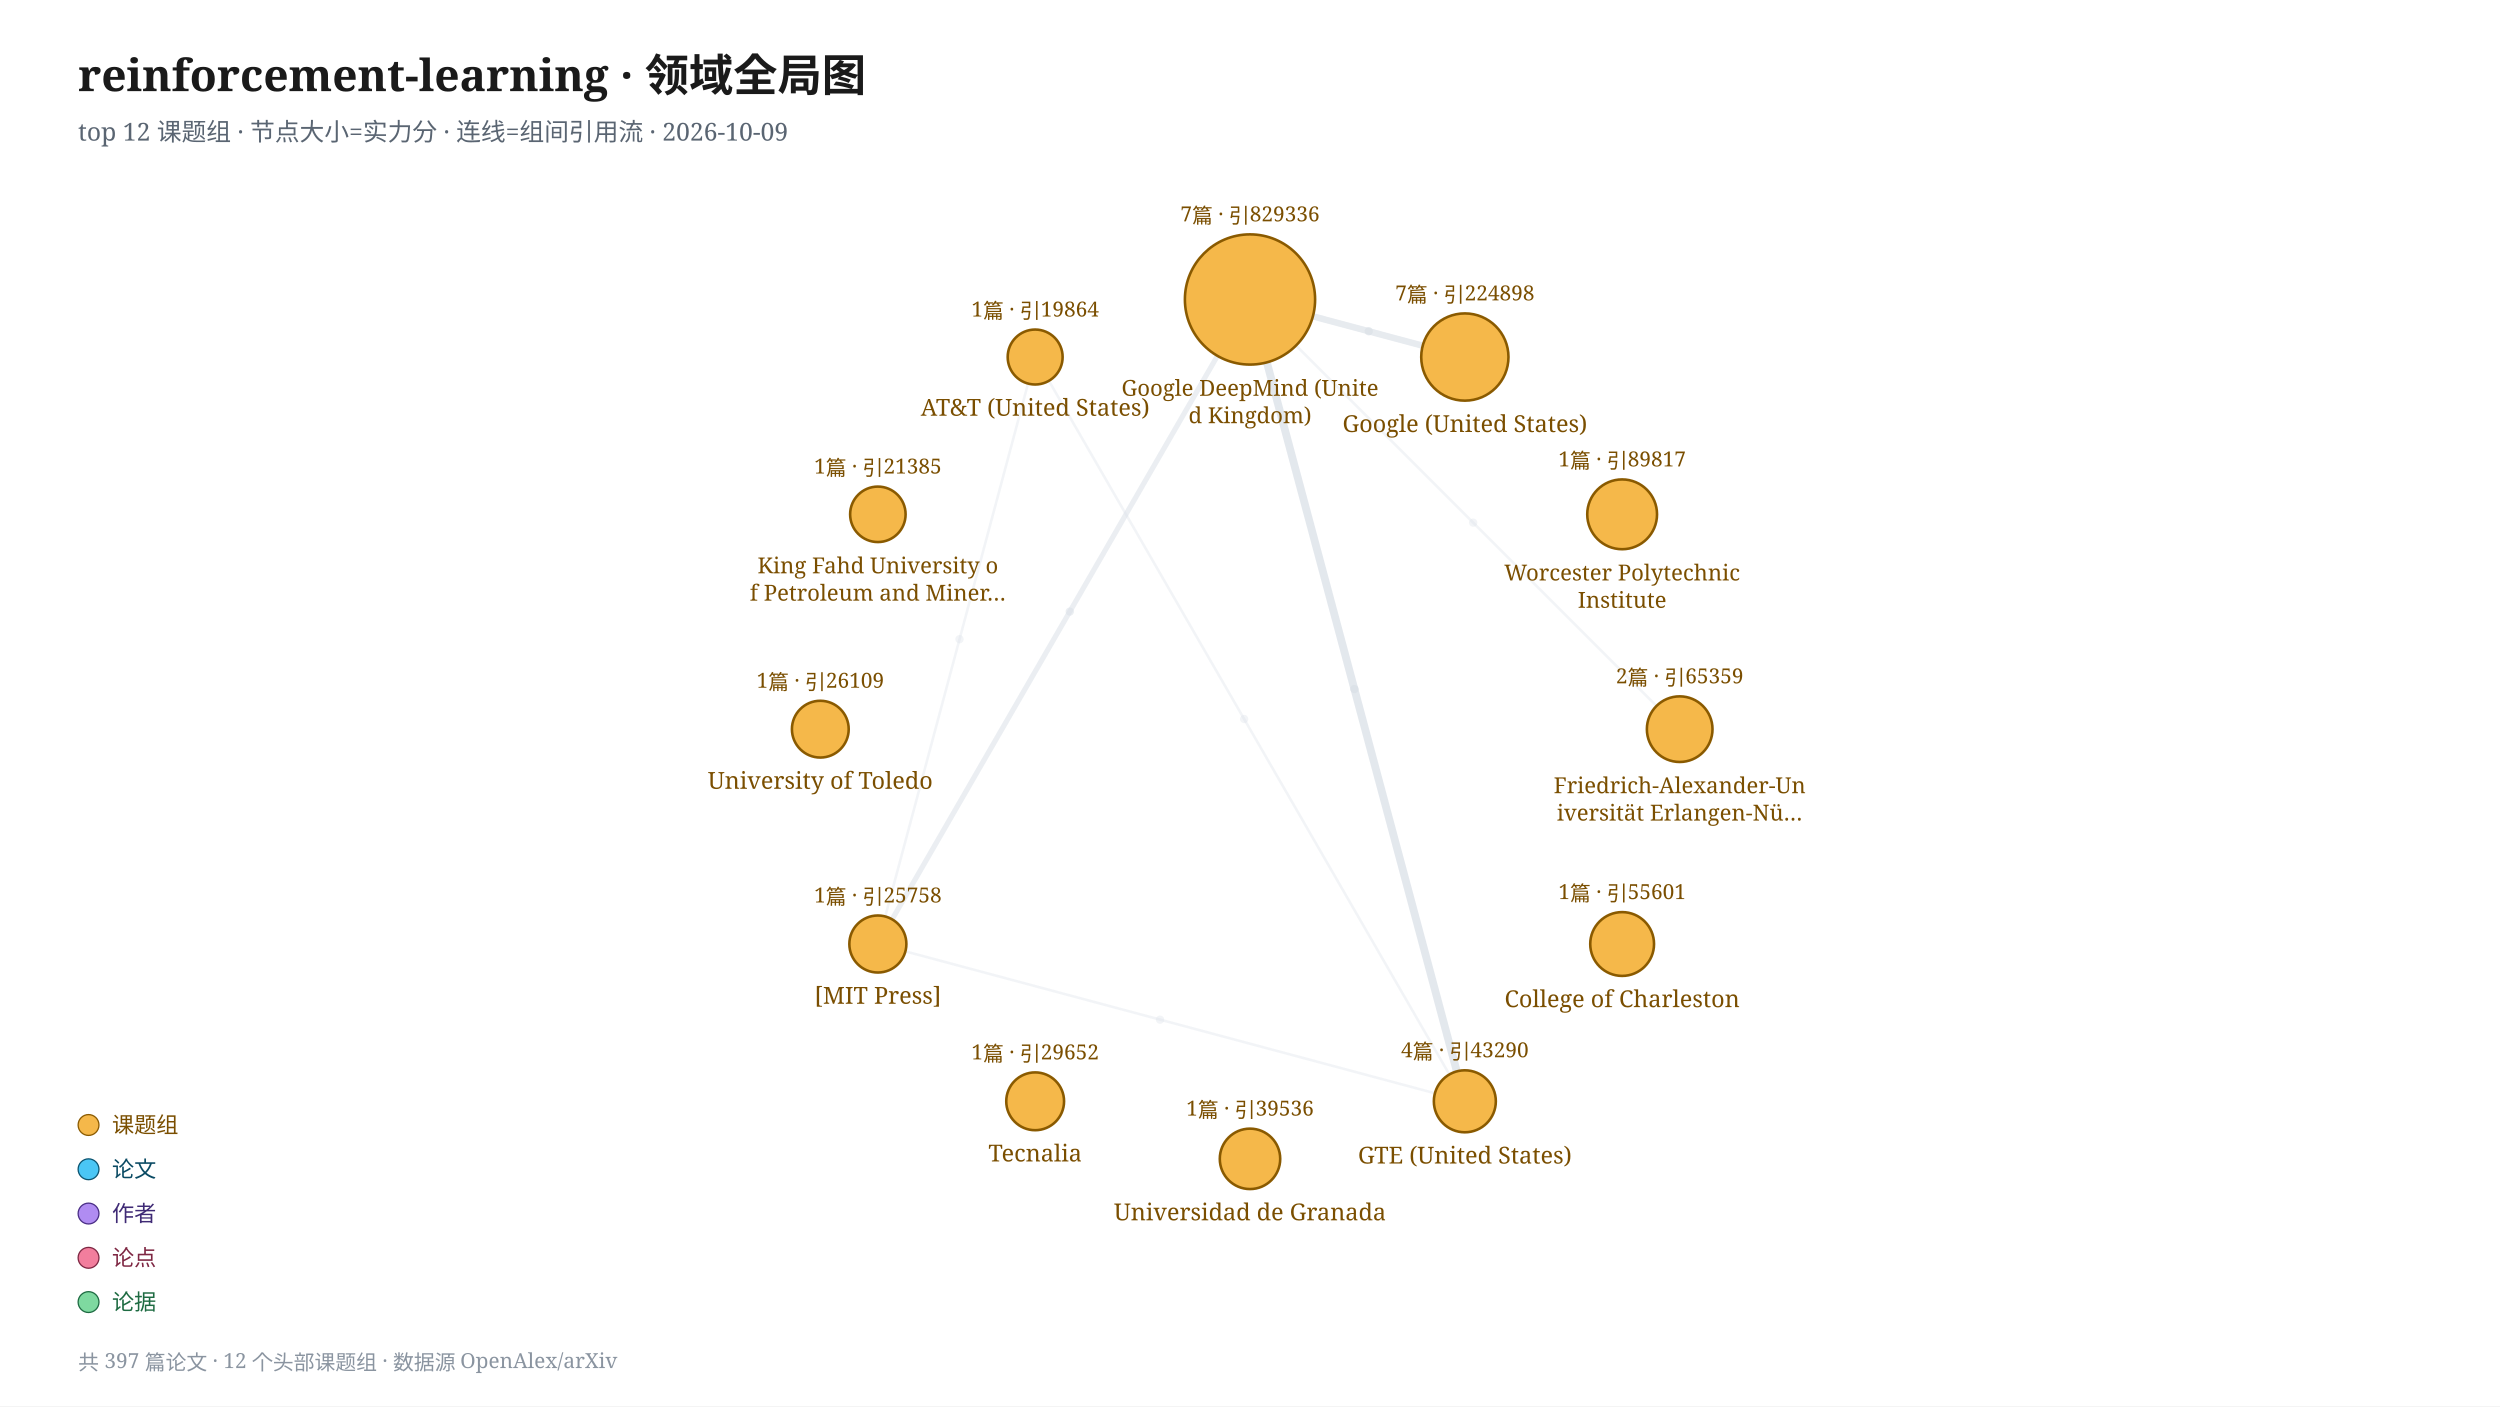
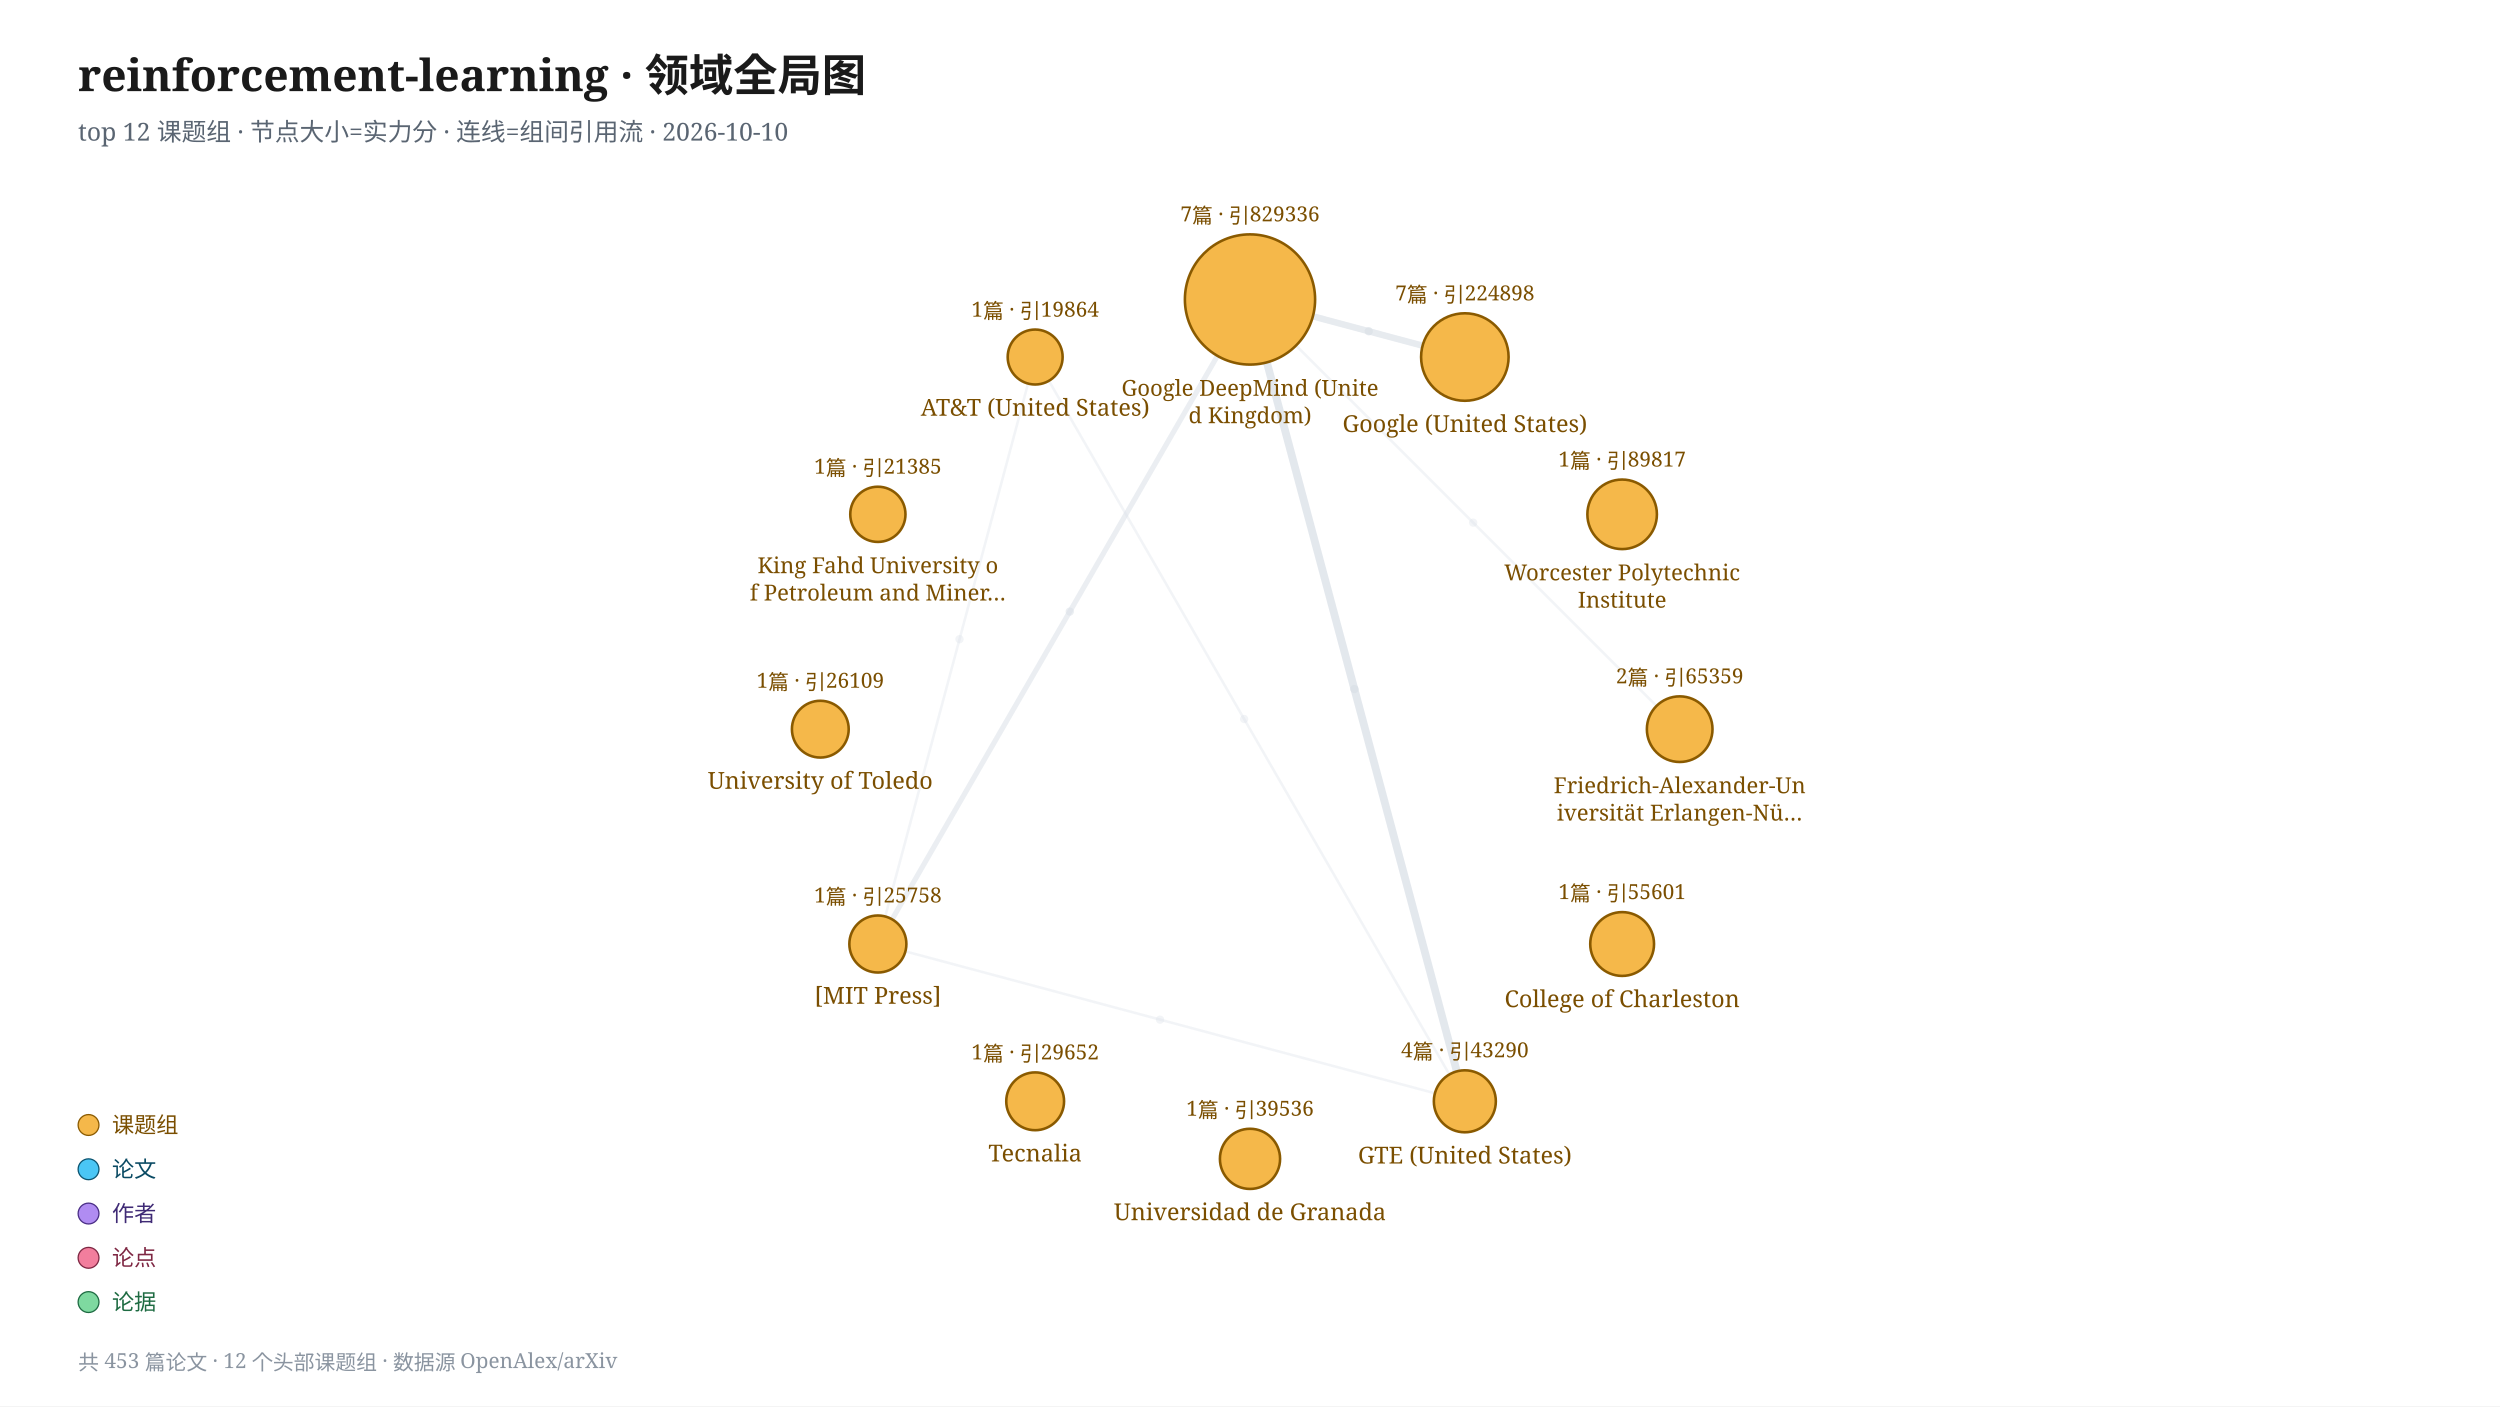
<svg xmlns="http://www.w3.org/2000/svg" width="1920" height="1080" viewBox="0 0 1920 1080">
  <defs>
    <filter id="glow">
      <feGaussianBlur stdDeviation="9" result="b" />
      <feMerge>
        <feMergeNode in="b" />
        <feMergeNode in="SourceGraphic" />
      </feMerge>
    </filter>
    <filter id="soft">
      <feGaussianBlur stdDeviation="4" result="b" />
      <feMerge>
        <feMergeNode in="b" />
        <feMergeNode in="SourceGraphic" />
      </feMerge>
    </filter>
  </defs>
  <rect width="1920" height="1080" fill="#FFFFFF" />
  <text x="60" y="70" fill="#1A1A1A" font-family="Georgia, 'Songti SC', serif" font-size="34" font-weight="bold">reinforcement-learning · 领域全局图</text>
-   <text x="60" y="108" fill="#5A6572" font-family="Georgia, serif" font-size="19">top 12 课题组 · 节点大小=实力分 · 连线=组间引用流 · 2026-10-09</text>
+   <text x="60" y="108" fill="#5A6572" font-family="Georgia, serif" font-size="19">top 12 课题组 · 节点大小=实力分 · 连线=组间引用流 · 2026-10-10</text>
  <line x1="960.0" y1="230.0" x2="674.2" y2="725.0" stroke="#DAE0E7" stroke-width="4.0" opacity="0.55" />
  <circle cx="821.6" cy="469.7" r="3.2" fill="#DAE0E7" opacity="0.55" />
  <line x1="960.0" y1="230.0" x2="1125.0" y2="845.8" stroke="#DAE0E7" stroke-width="6.0" opacity="0.75" />
  <circle cx="1040.2" cy="529.2" r="3.2" fill="#DAE0E7" opacity="0.75" />
  <line x1="674.2" y1="725.0" x2="1125.0" y2="845.8" stroke="#DAE0E7" stroke-width="2.0" opacity="0.35" />
  <circle cx="890.9" cy="783.1" r="3.2" fill="#DAE0E7" opacity="0.35" />
  <line x1="1290.0" y1="560.0" x2="960.0" y2="230.0" stroke="#DAE0E7" stroke-width="2.0" opacity="0.35" />
  <circle cx="1131.4" cy="401.4" r="3.2" fill="#DAE0E7" opacity="0.35" />
  <line x1="1125.0" y1="274.2" x2="960.0" y2="230.0" stroke="#DAE0E7" stroke-width="5.0" opacity="0.65" />
  <circle cx="1051.2" cy="254.4" r="3.2" fill="#DAE0E7" opacity="0.65" />
  <line x1="795.0" y1="274.2" x2="1125.0" y2="845.8" stroke="#DAE0E7" stroke-width="2.0" opacity="0.35" />
  <circle cx="955.5" cy="552.2" r="3.2" fill="#DAE0E7" opacity="0.35" />
  <line x1="795.0" y1="274.2" x2="674.2" y2="725.0" stroke="#DAE0E7" stroke-width="2.0" opacity="0.35" />
  <circle cx="736.9" cy="490.9" r="3.2" fill="#DAE0E7" opacity="0.35" />
  <circle cx="960.0" cy="230.0" r="50.0" fill="#F5B84A" stroke="#8A5A00" stroke-width="2" opacity="1.0" />
  <text x="960.0" y="304.0" text-anchor="middle" fill="#7A4E00" font-family="Georgia, serif" font-size="17" opacity="1.0">Google DeepMind (Unite</text>
  <text x="960.0" y="325.0" text-anchor="middle" fill="#7A4E00" font-family="Georgia, serif" font-size="17" opacity="1.0">d Kingdom)</text>
  <text x="960.0" y="170.0" text-anchor="middle" fill="#7A4E00" font-family="Georgia, serif" font-size="16" opacity="1.0">7篇 · 引829336</text>
-   <circle cx="1125.0" cy="274.2" r="33.5" fill="#F5B84A" stroke="#8A5A00" stroke-width="2" opacity="1.0" />
+   <circle cx="1125.0" cy="274.2" r="33.6" fill="#F5B84A" stroke="#8A5A00" stroke-width="2" opacity="1.0" />
  <text x="1125.0" y="331.8" text-anchor="middle" fill="#7A4E00" font-family="Georgia, serif" font-size="18" opacity="1.0">Google (United States)</text>
  <text x="1125.0" y="230.7" text-anchor="middle" fill="#7A4E00" font-family="Georgia, serif" font-size="16" opacity="1.0">7篇 · 引224898</text>
-   <circle cx="1245.8" cy="395.0" r="26.8" fill="#F5B84A" stroke="#8A5A00" stroke-width="2" opacity="1.0" />
-   <text x="1245.8" y="445.8" text-anchor="middle" fill="#7A4E00" font-family="Georgia, serif" font-size="17" opacity="1.0">Worcester Polytechnic </text>
-   <text x="1245.8" y="466.8" text-anchor="middle" fill="#7A4E00" font-family="Georgia, serif" font-size="17" opacity="1.0">Institute</text>
-   <text x="1245.8" y="358.2" text-anchor="middle" fill="#7A4E00" font-family="Georgia, serif" font-size="16" opacity="1.0">1篇 · 引89817</text>
+   <circle cx="1245.8" cy="395.0" r="26.7" fill="#F5B84A" stroke="#8A5A00" stroke-width="2" opacity="1.0" />
+   <text x="1245.8" y="445.7" text-anchor="middle" fill="#7A4E00" font-family="Georgia, serif" font-size="17" opacity="1.0">Worcester Polytechnic </text>
+   <text x="1245.8" y="466.7" text-anchor="middle" fill="#7A4E00" font-family="Georgia, serif" font-size="17" opacity="1.0">Institute</text>
+   <text x="1245.8" y="358.3" text-anchor="middle" fill="#7A4E00" font-family="Georgia, serif" font-size="16" opacity="1.0">1篇 · 引89817</text>
  <circle cx="1290.0" cy="560.0" r="25.2" fill="#F5B84A" stroke="#8A5A00" stroke-width="2" opacity="1.0" />
  <text x="1290.0" y="609.2" text-anchor="middle" fill="#7A4E00" font-family="Georgia, serif" font-size="17" opacity="1.0">Friedrich-Alexander-Un</text>
  <text x="1290.0" y="630.2" text-anchor="middle" fill="#7A4E00" font-family="Georgia, serif" font-size="17" opacity="1.0">iversität Erlangen-Nü…</text>
  <text x="1290.0" y="524.8" text-anchor="middle" fill="#7A4E00" font-family="Georgia, serif" font-size="16" opacity="1.0">2篇 · 引65359</text>
  <circle cx="1245.8" cy="725.0" r="24.5" fill="#F5B84A" stroke="#8A5A00" stroke-width="2" opacity="1.0" />
  <text x="1245.8" y="773.5" text-anchor="middle" fill="#7A4E00" font-family="Georgia, serif" font-size="18" opacity="1.0">College of Charleston</text>
  <text x="1245.8" y="690.5" text-anchor="middle" fill="#7A4E00" font-family="Georgia, serif" font-size="16" opacity="1.0">1篇 · 引55601</text>
  <circle cx="1125.0" cy="845.8" r="23.8" fill="#F5B84A" stroke="#8A5A00" stroke-width="2" opacity="1.0" />
  <text x="1125.0" y="893.6" text-anchor="middle" fill="#7A4E00" font-family="Georgia, serif" font-size="18" opacity="1.0">GTE (United States)</text>
  <text x="1125.0" y="812.0" text-anchor="middle" fill="#7A4E00" font-family="Georgia, serif" font-size="16" opacity="1.0">4篇 · 引43290</text>
-   <circle cx="960.0" cy="890.0" r="23.2" fill="#F5B84A" stroke="#8A5A00" stroke-width="2" opacity="1.0" />
-   <text x="960.0" y="937.2" text-anchor="middle" fill="#7A4E00" font-family="Georgia, serif" font-size="18" opacity="1.0">Universidad de Granada</text>
-   <text x="960.0" y="856.8" text-anchor="middle" fill="#7A4E00" font-family="Georgia, serif" font-size="16" opacity="1.0">1篇 · 引39536</text>
+   <circle cx="960.0" cy="890.0" r="23.1" fill="#F5B84A" stroke="#8A5A00" stroke-width="2" opacity="1.0" />
+   <text x="960.0" y="937.1" text-anchor="middle" fill="#7A4E00" font-family="Georgia, serif" font-size="18" opacity="1.0">Universidad de Granada</text>
+   <text x="960.0" y="856.9" text-anchor="middle" fill="#7A4E00" font-family="Georgia, serif" font-size="16" opacity="1.0">1篇 · 引39536</text>
  <circle cx="795.0" cy="845.8" r="22.2" fill="#F5B84A" stroke="#8A5A00" stroke-width="2" opacity="1.0" />
  <text x="795.0" y="892.0" text-anchor="middle" fill="#7A4E00" font-family="Georgia, serif" font-size="18" opacity="1.0">Tecnalia</text>
  <text x="795.0" y="813.6" text-anchor="middle" fill="#7A4E00" font-family="Georgia, serif" font-size="16" opacity="1.0">1篇 · 引29652</text>
  <circle cx="674.2" cy="725.0" r="21.9" fill="#F5B84A" stroke="#8A5A00" stroke-width="2" opacity="1.0" />
  <text x="674.2" y="770.9" text-anchor="middle" fill="#7A4E00" font-family="Georgia, serif" font-size="18" opacity="1.0">[MIT Press]</text>
  <text x="674.2" y="693.1" text-anchor="middle" fill="#7A4E00" font-family="Georgia, serif" font-size="16" opacity="1.0">1篇 · 引25758</text>
  <circle cx="630.0" cy="560.0" r="21.8" fill="#F5B84A" stroke="#8A5A00" stroke-width="2" opacity="1.0" />
  <text x="630.0" y="605.8" text-anchor="middle" fill="#7A4E00" font-family="Georgia, serif" font-size="18" opacity="1.0">University of Toledo</text>
  <text x="630.0" y="528.2" text-anchor="middle" fill="#7A4E00" font-family="Georgia, serif" font-size="16" opacity="1.0">1篇 · 引26109</text>
-   <circle cx="674.2" cy="395.0" r="21.3" fill="#F5B84A" stroke="#8A5A00" stroke-width="2" opacity="1.0" />
-   <text x="674.2" y="440.3" text-anchor="middle" fill="#7A4E00" font-family="Georgia, serif" font-size="17" opacity="1.0">King Fahd University o</text>
-   <text x="674.2" y="461.3" text-anchor="middle" fill="#7A4E00" font-family="Georgia, serif" font-size="17" opacity="1.0">f Petroleum and Miner…</text>
-   <text x="674.2" y="363.7" text-anchor="middle" fill="#7A4E00" font-family="Georgia, serif" font-size="16" opacity="1.0">1篇 · 引21385</text>
+   <circle cx="674.2" cy="395.0" r="21.2" fill="#F5B84A" stroke="#8A5A00" stroke-width="2" opacity="1.0" />
+   <text x="674.2" y="440.2" text-anchor="middle" fill="#7A4E00" font-family="Georgia, serif" font-size="17" opacity="1.0">King Fahd University o</text>
+   <text x="674.2" y="461.2" text-anchor="middle" fill="#7A4E00" font-family="Georgia, serif" font-size="17" opacity="1.0">f Petroleum and Miner…</text>
+   <text x="674.2" y="363.8" text-anchor="middle" fill="#7A4E00" font-family="Georgia, serif" font-size="16" opacity="1.0">1篇 · 引21385</text>
  <circle cx="795.0" cy="274.2" r="21.1" fill="#F5B84A" stroke="#8A5A00" stroke-width="2" opacity="1.0" />
  <text x="795.0" y="319.3" text-anchor="middle" fill="#7A4E00" font-family="Georgia, serif" font-size="18" opacity="1.0">AT&amp;T (United States)</text>
-   <text x="795.0" y="243.1" text-anchor="middle" fill="#7A4E00" font-family="Georgia, serif" font-size="16" opacity="1.0">1篇 · 引19864</text>
+   <text x="795.0" y="243.2" text-anchor="middle" fill="#7A4E00" font-family="Georgia, serif" font-size="16" opacity="1.0">1篇 · 引19864</text>
  <circle cx="68" cy="864" r="8" fill="#F5B84A" stroke="#8A5A00" />
  <text x="86" y="870" fill="#7A4E00" font-family="Georgia, serif" font-size="17">课题组</text>
  <circle cx="68" cy="898" r="8" fill="#4AC6F5" stroke="#0B5470" />
  <text x="86" y="904" fill="#0A4A63" font-family="Georgia, serif" font-size="17">论文</text>
  <circle cx="68" cy="932" r="8" fill="#B08CF2" stroke="#4A2E86" />
  <text x="86" y="938" fill="#3F2A75" font-family="Georgia, serif" font-size="17">作者</text>
  <circle cx="68" cy="966" r="8" fill="#F27E9D" stroke="#7E2743" />
  <text x="86" y="972" fill="#7E2743" font-family="Georgia, serif" font-size="17">论点</text>
  <circle cx="68" cy="1000" r="8" fill="#7ED9A0" stroke="#1E6B42" />
  <text x="86" y="1006" fill="#1E6B42" font-family="Georgia, serif" font-size="17">论据</text>
-   <text x="60" y="1052" fill="#8A94A0" font-family="Georgia, serif" font-size="16">共 397 篇论文 · 12 个头部课题组 · 数据源 OpenAlex/arXiv</text>
+   <text x="60" y="1052" fill="#8A94A0" font-family="Georgia, serif" font-size="16">共 453 篇论文 · 12 个头部课题组 · 数据源 OpenAlex/arXiv</text>
</svg>
